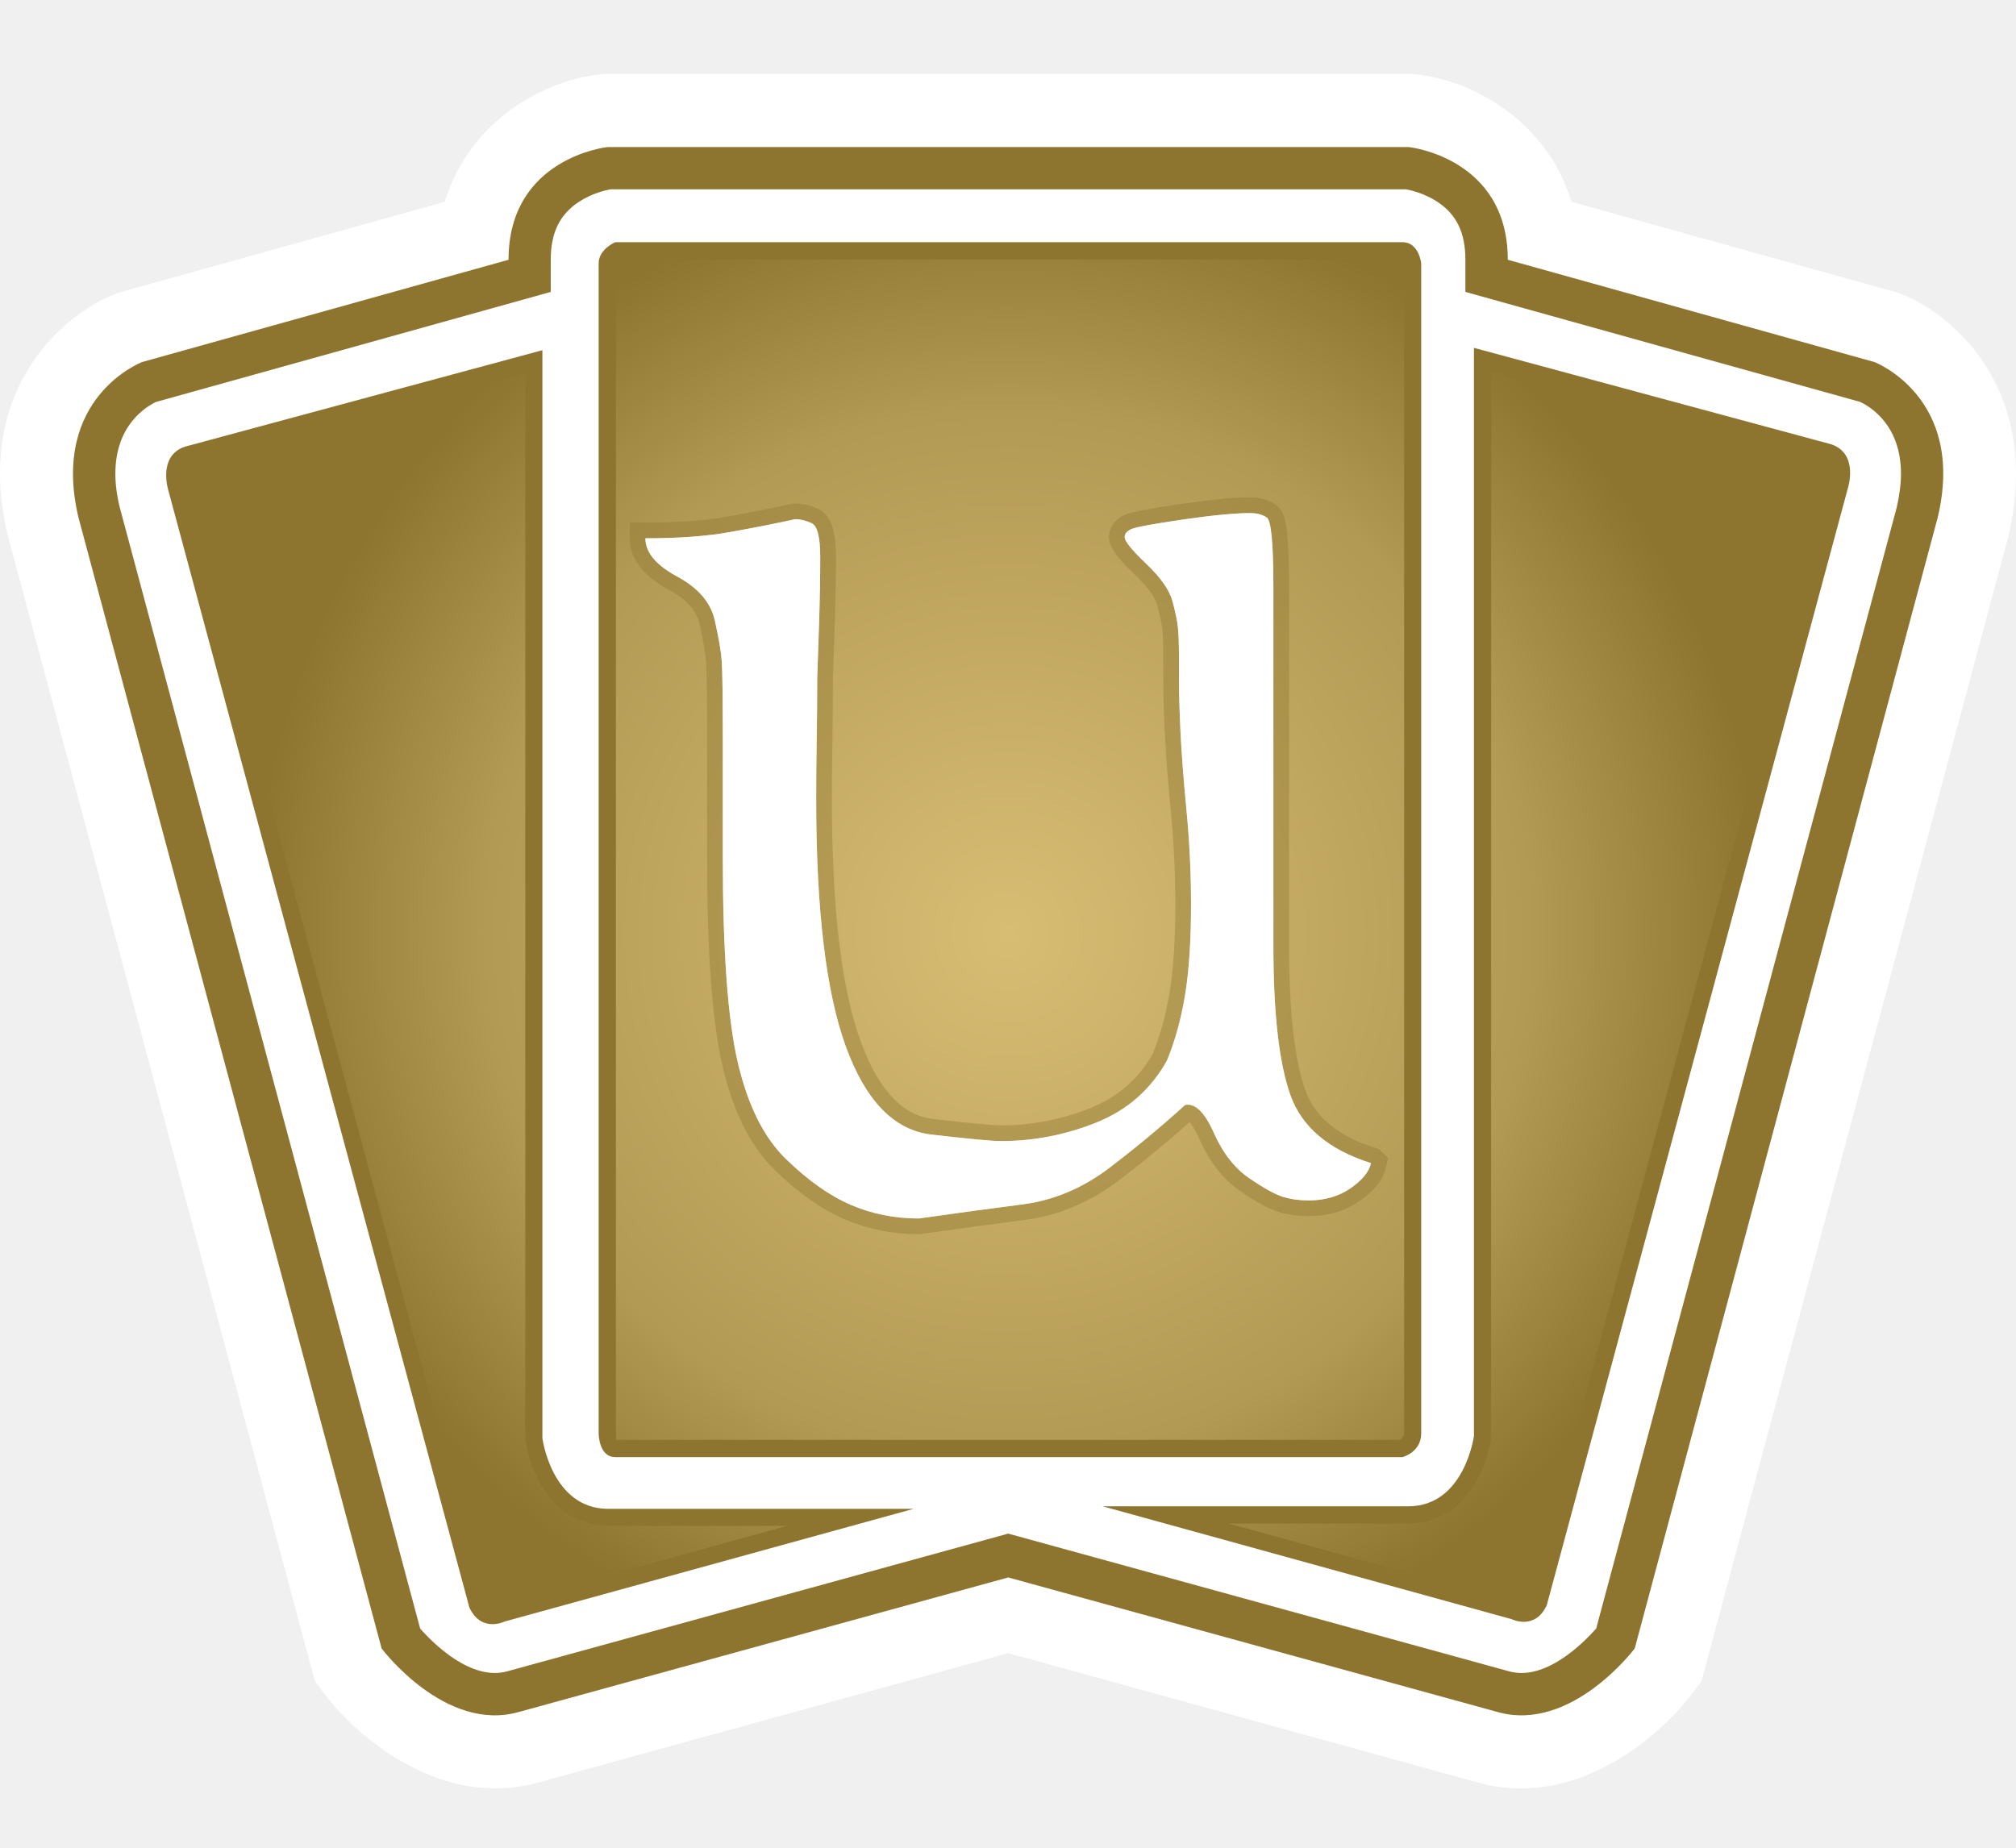
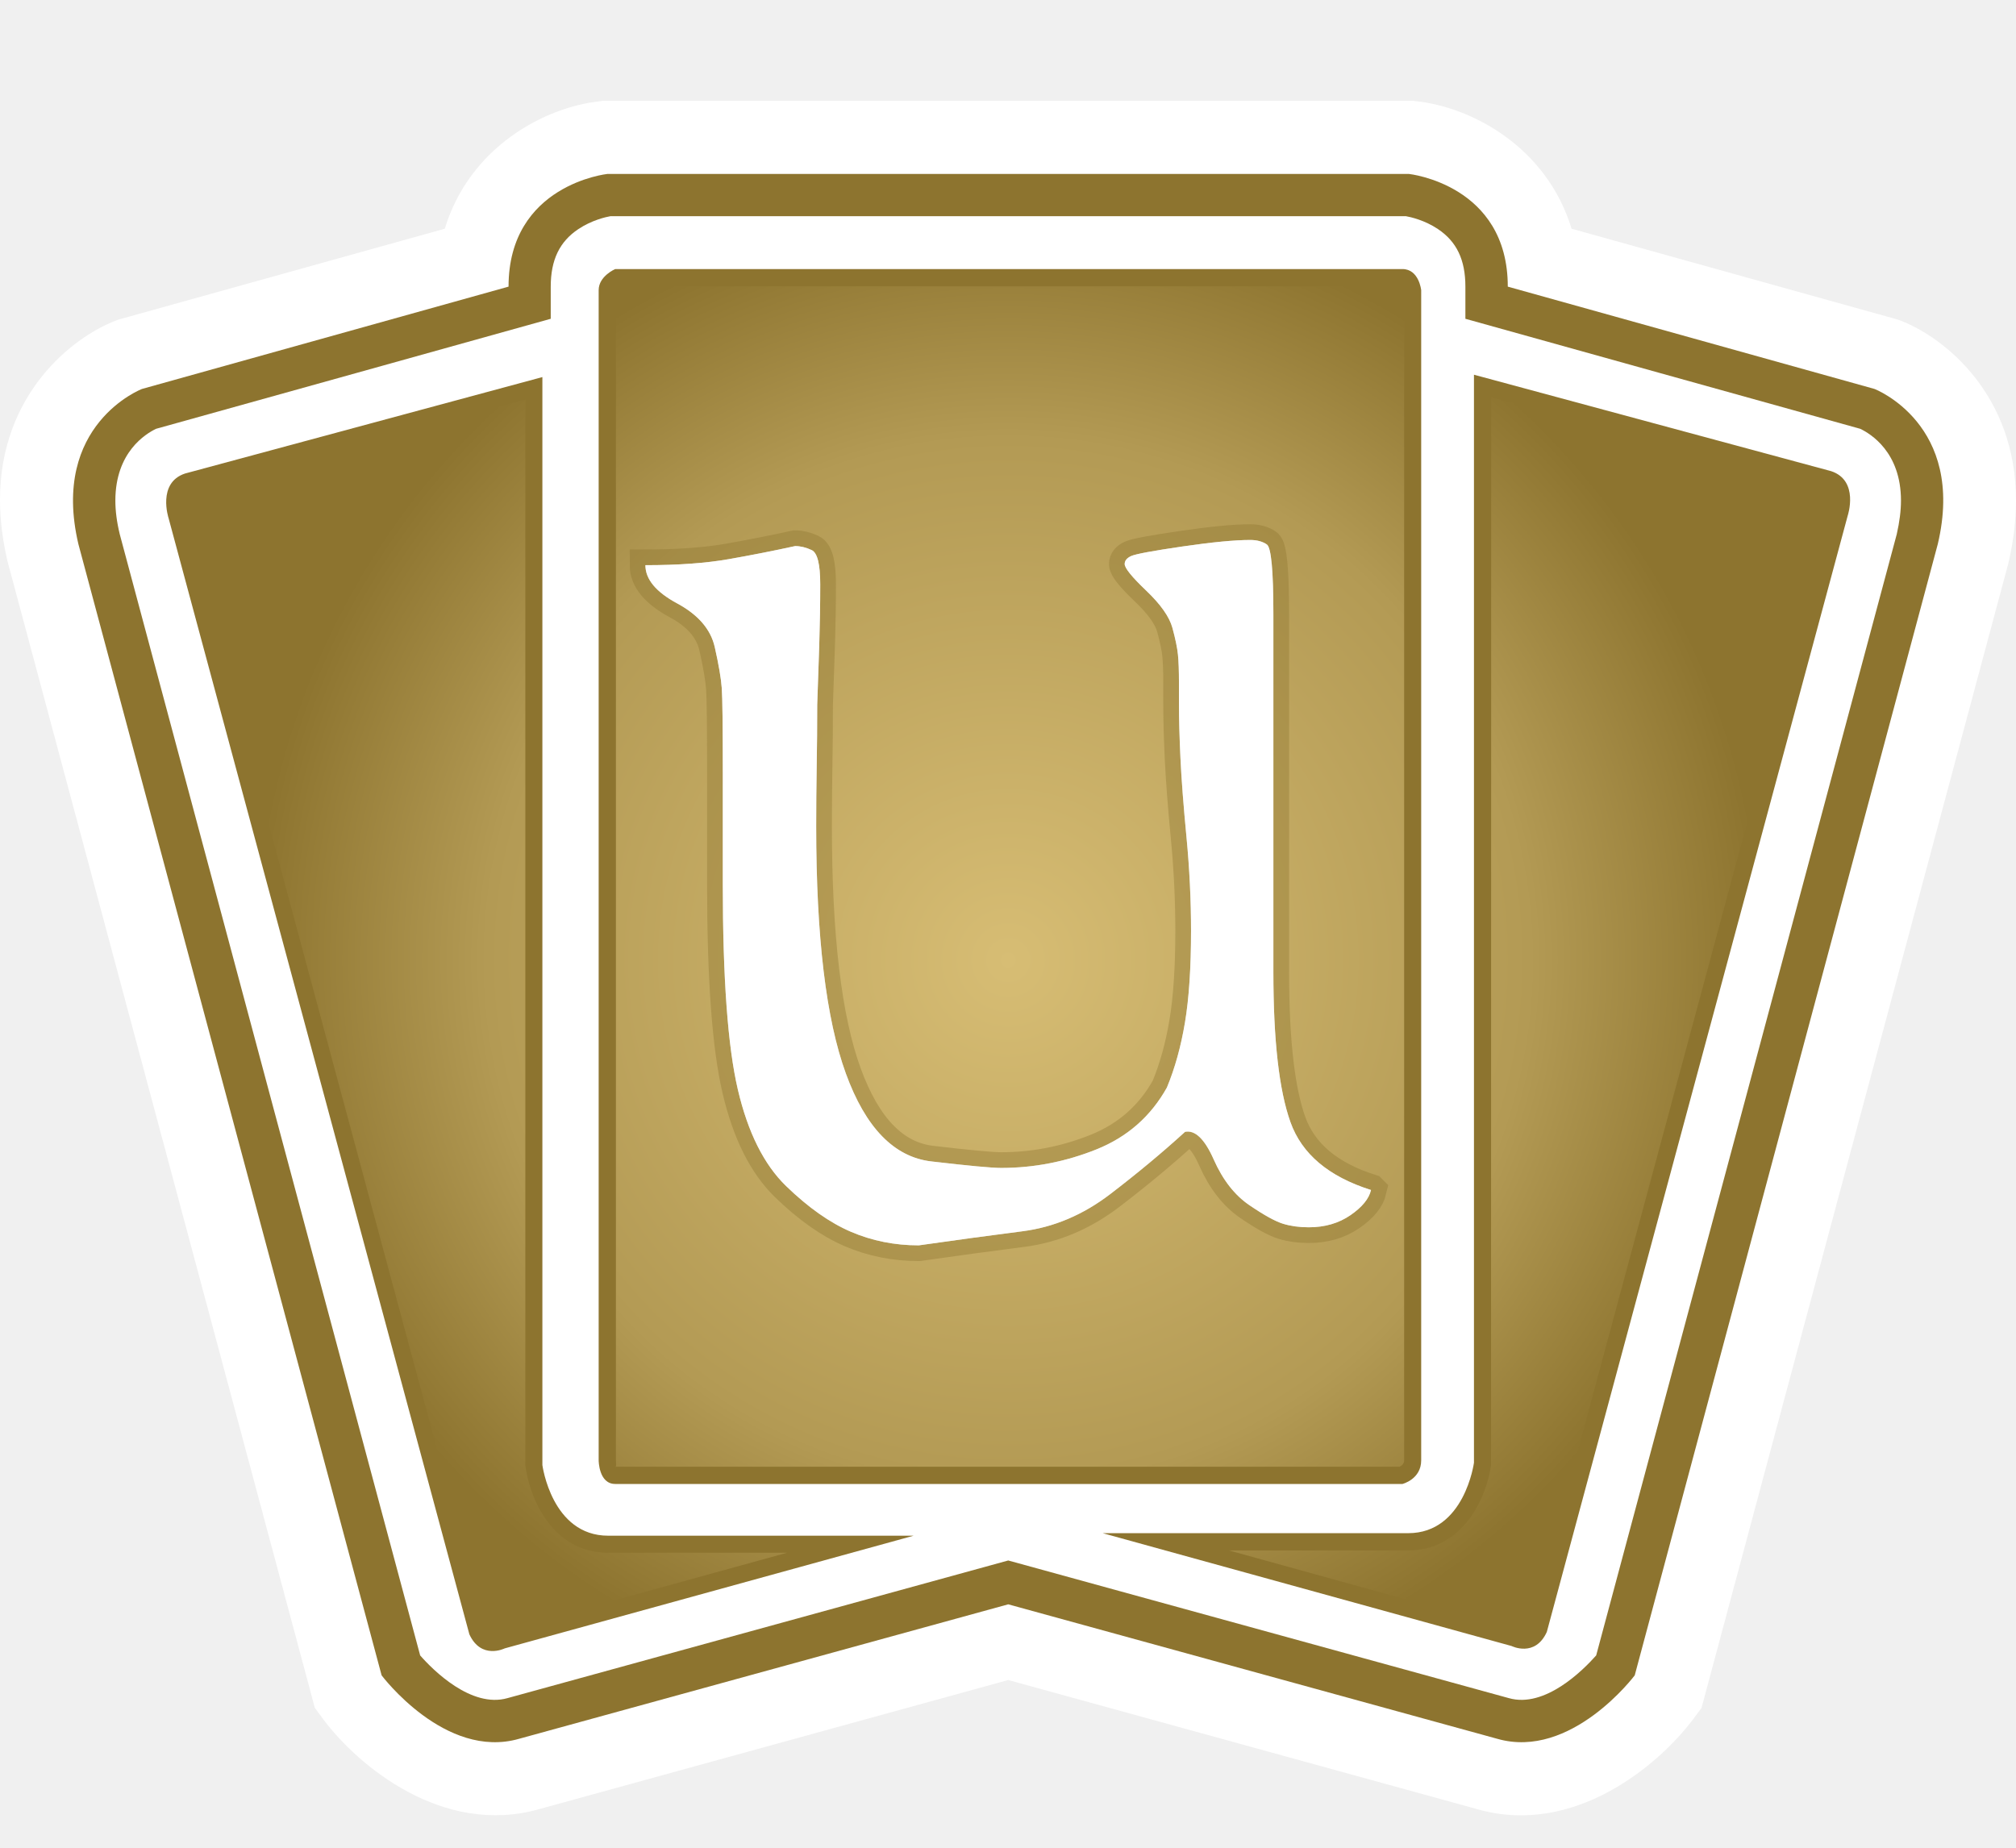
<svg xmlns="http://www.w3.org/2000/svg" xmlns:xlink="http://www.w3.org/1999/xlink" version="1.1" width="600" height="550" id="svg6077">
  <defs id="defs6079">
    <radialGradient cx="0" cy="0" r="1" fx="0" fy="0" id="radialGradient856" gradientUnits="userSpaceOnUse" gradientTransform="matrix(17.57127,0,0,-17.57127,747.3633,483.6758)" spreadMethod="pad">
      <stop id="stop858" style="stop-color:#d7bd74;stop-opacity:1" offset="0" />
      <stop id="stop860" style="stop-color:#b39a54;stop-opacity:1" offset="0.691" />
      <stop id="stop862" style="stop-color:#8d742f;stop-opacity:1" offset="1" />
    </radialGradient>
    <radialGradient cx="0" cy="0" r="1" fx="0" fy="0" id="radialGradient3009" xlink:href="#radialGradient856" gradientUnits="userSpaceOnUse" gradientTransform="matrix(17.57127,0,0,-17.57127,747.3633,483.6758)" spreadMethod="pad" />
  </defs>
-   <path d="M 419.389,22 H 179.565 l -1.148,0.153 c -16.152,1.748 -38.569,13.409 -46.046,37.931 L 35.38,87.095 34.436,87.439 C 21.23,92.529 0,109.575 0,140.77 c 0,5.576 0.689,11.61 2.194,18.143 l 91.505,341.446 2.488,3.381 c 10.309,13.805 35.533,34.933 64.291,26.768 0,0 128.926,-35.482 139.592,-38.429 10.615,2.947 139.745,38.48 139.745,38.48 28.567,8.114 53.727,-13.014 64.099,-26.819 l 2.488,-3.343 91.352,-340.834 C 599.298,152.877 600,146.651 600,140.974 600,109.524 578.821,92.529 565.667,87.439 l -0.956,-0.344 c 0,0 -76.59,-21.332 -96.978,-27.01 -7.477,-24.522 -29.906,-36.183 -46.046,-37.931 L 420.538,22 h -1.148 z" id="path846" style="fill:#ffffff;fill-opacity:1;fill-rule:nonzero;stroke:none" />
-   <path d="m 180.764,43.779 c 0,0 -29.409,3.139 -29.409,33.542 L 42.257,107.776 c 0,0 -27.303,10.462 -18.934,46.148 L 113.577,490.688 c 0,0 18.896,25.211 40.917,18.883 l 145.576,-40.024 145.538,40.024 c 22.021,6.328 40.917,-18.883 40.917,-18.883 l 90.204,-336.764 c 8.421,-35.686 -18.845,-46.148 -18.845,-46.148 L 448.746,77.321 c 0,-30.404 -29.409,-33.542 -29.409,-33.542 z" id="path848" style="fill:#8d742f;fill-opacity:1;fill-rule:nonzero;stroke:none" />
-   <path d="m 181.708,56.346 c -1.391,0.243 -5.588,1.187 -9.569,3.84 -5.588,3.726 -8.229,9.161 -8.229,17.135 v 9.569 c 0,0 -115.772,32.305 -117.469,32.751 -2.986,1.442 -12.108,6.877 -12.108,21.371 0,2.947 0.395,6.239 1.301,9.977 0.141,0.6 87.958,328.484 89.412,333.766 3.828,4.389 15.247,15.795 26.015,12.708 l 149.008,-40.968 148.97,40.968 c 10.768,3.088 22.123,-8.319 26.015,-12.708 1.442,-5.282 89.31,-333.166 89.463,-333.766 0.842,-3.738 1.25,-7.03 1.25,-9.977 0,-14.494 -9.122,-19.929 -12.121,-21.371 C 551.951,119.196 436.128,86.89 436.128,86.89 v -9.569 c 0,-7.974 -2.59,-13.409 -8.166,-17.135 -3.942,-2.654 -8.178,-3.598 -9.569,-3.84 z" id="path850" style="fill:#ffffff;fill-opacity:1;fill-rule:nonzero;stroke:none" />
-   <path d="m 438.68,103.54 v 323.852 c 0,0 -2.794,20.975 -19.546,20.975 h -90.956 l 121.705,33.593 c 0,0 6.979,3.496 10.475,-4.185 l 89.553,-332.273 c 0,0 3.496,-10.462 -4.925,-13.256 z M 55.066,132.949 c -8.37,2.781 -4.887,13.307 -4.887,13.307 l 89.515,332.222 c 3.534,7.668 10.513,4.185 10.513,4.185 l 121.705,-33.542 h -90.905 c -16.841,0 -19.584,-21.039 -19.584,-21.039 V 104.242 Z M 183.099,72.09 h 234.299 c 4.925,0 5.576,6.277 5.576,6.277 v 348.323 c 0,5.639 -5.576,7.03 -5.576,7.03 H 183.099 c -4.925,0 -4.925,-7.03 -4.925,-7.03 V 78.368 c 0,-4.185 4.925,-6.277 4.925,-6.277" id="path852" style="fill:#8d742f;fill-opacity:1;fill-rule:nonzero;stroke:none" />
-   <g transform="matrix(12.75863,0,0,-12.75863,-9235.256,6448.814)" id="g854">
+   <path d="M 419.389,30 H 179.565 l -1.148,0.153 c -16.152,1.748 -38.569,13.409 -46.046,37.931 L 35.38,95.095 34.436,95.439 C 21.23,100.529 0,117.575 0,148.77 c 0,5.576 0.689,11.61 2.194,18.143 l 91.505,341.446 2.488,3.381 c 10.309,13.805 35.533,34.933 64.291,26.768 0,0 128.926,-35.482 139.592,-38.429 10.615,2.947 139.745,38.48 139.745,38.48 28.567,8.114 53.727,-13.014 64.099,-26.819 l 2.488,-3.343 91.352,-340.834 C 599.298,160.877 600,154.651 600,148.974 600,117.524 578.821,100.529 565.667,95.439 l -0.956,-0.344 c 0,0 -76.59,-21.332 -96.978,-27.01 -7.477,-24.522 -29.906,-36.183 -46.046,-37.931 L 420.538,30 h -1.148 z" id="path846" style="fill:#ffffff;fill-opacity:1;fill-rule:nonzero;stroke:none" />
+   <path d="m 180.764,51.779 c 0,0 -29.409,3.139 -29.409,33.542 L 42.257,115.776 c 0,0 -27.303,10.462 -18.934,46.148 L 113.577,498.688 c 0,0 18.896,25.211 40.917,18.883 l 145.576,-40.024 145.538,40.024 c 22.021,6.328 40.917,-18.883 40.917,-18.883 l 90.204,-336.764 c 8.421,-35.686 -18.845,-46.148 -18.845,-46.148 L 448.746,85.321 c 0,-30.404 -29.409,-33.542 -29.409,-33.542 z" id="path848" style="fill:#8d742f;fill-opacity:1;fill-rule:nonzero;stroke:none" />
+   <path d="m 181.708,64.346 c -1.391,0.243 -5.588,1.187 -9.569,3.84 -5.588,3.726 -8.229,9.161 -8.229,17.135 v 9.569 c 0,0 -115.772,32.305 -117.469,32.751 -2.986,1.442 -12.108,6.877 -12.108,21.371 0,2.947 0.395,6.239 1.301,9.977 0.141,0.6 87.958,328.484 89.412,333.766 3.828,4.389 15.247,15.795 26.015,12.708 l 149.008,-40.968 148.97,40.968 c 10.768,3.088 22.123,-8.319 26.015,-12.708 1.442,-5.282 89.31,-333.166 89.463,-333.766 0.842,-3.738 1.25,-7.03 1.25,-9.977 0,-14.494 -9.122,-19.929 -12.121,-21.371 C 551.951,127.196 436.128,94.89 436.128,94.89 v -9.569 c 0,-7.974 -2.59,-13.409 -8.166,-17.135 -3.942,-2.654 -8.178,-3.598 -9.569,-3.84 z" id="path850" style="fill:#ffffff;fill-opacity:1;fill-rule:nonzero;stroke:none" />
+   <path d="m 438.68,111.54 v 323.852 c 0,0 -2.794,20.975 -19.546,20.975 h -90.956 l 121.705,33.593 c 0,0 6.979,3.496 10.475,-4.185 l 89.553,-332.273 c 0,0 3.496,-10.462 -4.925,-13.256 z M 55.066,140.949 c -8.37,2.781 -4.887,13.307 -4.887,13.307 l 89.515,332.222 c 3.534,7.668 10.513,4.185 10.513,4.185 l 121.705,-33.542 h -90.905 c -16.841,0 -19.584,-21.039 -19.584,-21.039 V 112.242 Z M 183.099,80.09 h 234.299 c 4.925,0 5.576,6.277 5.576,6.277 v 348.323 c 0,5.639 -5.576,7.03 -5.576,7.03 H 183.099 c -4.925,0 -4.925,-7.03 -4.925,-7.03 V 86.368 c 0,-4.185 4.925,-6.277 4.925,-6.277" id="path852" style="fill:#8d742f;fill-opacity:1;fill-rule:nonzero;stroke:none" />
+   <g transform="matrix(12.75863,0,0,-12.75863,-9235.256,6456.814)" id="g854">
    <path d="m 738.297,499.395 c -0.051,-0.032 -0.086,-0.071 -0.086,-0.09 v 0 -27.297 c 0,-0.063 0.019,-0.153 -0.016,-0.153 v 0 h 18.297 c 0.047,0.024 0.106,0.067 0.106,0.149 v 0 27.254 c -0.008,0.054 -0.036,0.129 -0.039,0.137 v 0 z m 20.328,-27.5 c -0.09,-0.688 -0.613,-1.993 -1.934,-1.993 v 0 h -4.179 l 6.761,-1.871 c 0.016,-0.004 0.067,-0.023 0.114,-0.023 v 0 c 0.039,0 0.105,0 0.152,0.097 v 0 l 7.023,26.063 c 0.028,0.074 0.129,0.449 -0.105,0.527 v 0 l -7.828,2.114 z m -30.34,22.753 c -0.262,-0.089 -0.144,-0.492 -0.121,-0.558 v 0 l 6.992,-25.981 c 0.074,-0.152 0.141,-0.152 0.176,-0.152 v 0 c 0.051,0 0.098,0.016 0.18,0.047 v 0 l 6.691,1.844 h -4.172 c -1.32,0 -1.84,1.3 -1.933,2.043 v 0 24.863 z" id="path864" style="fill:url(#radialGradient3009);fill-opacity:1;fill-rule:nonzero;stroke:none" />
  </g>
-   <g transform="matrix(10.2069,0,0,10.2069,0.6731658,22)" id="text5897" style="font-style:normal;font-variant:normal;font-weight:100;font-stretch:normal;font-size:29.301px;line-height:125%;font-family:GoudyMedieval;-inkscape-font-specification:'GoudyMedieval Thin';text-align:start;letter-spacing:0px;word-spacing:0px;writing-mode:lr-tb;text-anchor:start;fill:#ffffff;fill-opacity:1;stroke:#8d742f;stroke-width:0.916;stroke-opacity:0.374">
+   <g transform="matrix(10.2069,0,0,10.2069,0.6731658,30)" id="text5897" style="font-style:normal;font-variant:normal;font-weight:100;font-stretch:normal;font-size:29.301px;line-height:125%;font-family:GoudyMedieval;-inkscape-font-specification:'GoudyMedieval Thin';text-align:start;letter-spacing:0px;word-spacing:0px;writing-mode:lr-tb;text-anchor:start;fill:#ffffff;fill-opacity:1;stroke:#8d742f;stroke-width:0.916;stroke-opacity:0.374">
    <path d="m 39.91,31.767 c -0.058,0.254 -0.259,0.498 -0.6,0.733 -0.342,0.235 -0.747,0.352 -1.216,0.352 -0.274,0 -0.523,-0.034 -0.748,-0.103 -0.225,-0.069 -0.552,-0.249 -0.982,-0.542 -0.43,-0.293 -0.776,-0.737 -1.04,-1.333 -0.264,-0.596 -0.542,-0.864 -0.835,-0.806 -0.664,0.606 -1.392,1.211 -2.183,1.817 -0.791,0.605 -1.646,0.967 -2.564,1.084 -0.918,0.117 -1.924,0.254 -3.018,0.41 -0.703,0 -1.363,-0.132 -1.978,-0.396 -0.615,-0.264 -1.245,-0.708 -1.89,-1.333 -0.645,-0.625 -1.114,-1.563 -1.407,-2.813 -0.293,-1.25 -0.439,-3.243 -0.439,-5.977 v -1.934 -1.318 c 0,-1.367 -0.01,-2.193 -0.03,-2.476 -0.02,-0.283 -0.088,-0.684 -0.205,-1.201 -0.117,-0.518 -0.483,-0.943 -1.099,-1.275 -0.615,-0.332 -0.923,-0.703 -0.923,-1.113 0.957,1.9e-5 1.767,-0.059 2.432,-0.176 0.664,-0.117 1.309,-0.244 1.934,-0.381 0.156,2e-5 0.317,0.039 0.483,0.117 0.166,0.078 0.249,0.41 0.249,0.996 -3e-6,0.586 -0.01,1.182 -0.029,1.787 -0.019,0.606 -0.039,1.182 -0.059,1.728 -3e-6,0.606 -0.005,1.201 -0.015,1.787 -0.01,0.586 -0.015,1.172 -0.015,1.758 -3e-6,3.223 0.288,5.626 0.865,7.208 0.576,1.582 1.407,2.437 2.491,2.564 1.084,0.127 1.763,0.19 2.036,0.19 0.957,2e-6 1.884,-0.181 2.783,-0.542 0.899,-0.362 1.582,-0.962 2.051,-1.802 0.235,-0.566 0.411,-1.201 0.528,-1.904 0.117,-0.703 0.176,-1.592 0.176,-2.667 -1.4e-5,-0.898 -0.044,-1.807 -0.132,-2.725 -0.088,-0.918 -0.147,-1.685 -0.176,-2.3 -0.029,-0.615 -0.044,-1.148 -0.044,-1.597 v -0.615 c -1.4e-5,-0.352 -0.01,-0.625 -0.03,-0.821 -0.02,-0.196 -0.073,-0.454 -0.161,-0.777 -0.088,-0.322 -0.342,-0.683 -0.762,-1.084 -0.42,-0.4 -0.63,-0.659 -0.63,-0.777 -1.1e-5,-0.098 0.063,-0.176 0.19,-0.234 0.127,-0.058 0.625,-0.151 1.494,-0.278 0.869,-0.127 1.528,-0.19 1.978,-0.19 0.196,2.1e-5 0.357,0.044 0.484,0.131 0.127,0.088 0.19,0.766 0.19,2.036 v 1.553 8.878 c -1.7e-5,1.992 0.166,3.452 0.498,4.38 0.332,0.928 1.113,1.587 2.344,1.977 z" id="path2998" style="stroke:#8d742f" />
  </g>
-   <g transform="matrix(10.2069,0,0,10.2069,0.6731658,22)" id="text5905" style="font-style:normal;font-variant:normal;font-weight:100;font-stretch:normal;font-size:29.301px;line-height:125%;font-family:GoudyMedieval;-inkscape-font-specification:'GoudyMedieval Thin';text-align:start;letter-spacing:0px;word-spacing:0px;writing-mode:lr-tb;text-anchor:start;fill:#ffffff;fill-opacity:1;stroke:#8d742f;stroke-width:0.916;stroke-opacity:0">
+   <g transform="matrix(10.2069,0,0,10.2069,0.6731658,30)" id="text5905" style="font-style:normal;font-variant:normal;font-weight:100;font-stretch:normal;font-size:29.301px;line-height:125%;font-family:GoudyMedieval;-inkscape-font-specification:'GoudyMedieval Thin';text-align:start;letter-spacing:0px;word-spacing:0px;writing-mode:lr-tb;text-anchor:start;fill:#ffffff;fill-opacity:1;stroke:#8d742f;stroke-width:0.916;stroke-opacity:0">
    <path d="m 39.91,31.767 c -0.058,0.254 -0.259,0.498 -0.6,0.733 -0.342,0.235 -0.747,0.352 -1.216,0.352 -0.274,0 -0.523,-0.034 -0.748,-0.103 -0.225,-0.069 -0.552,-0.249 -0.982,-0.542 -0.43,-0.293 -0.776,-0.737 -1.04,-1.333 -0.264,-0.596 -0.542,-0.864 -0.835,-0.806 -0.664,0.606 -1.392,1.211 -2.183,1.817 -0.791,0.605 -1.646,0.967 -2.564,1.084 -0.918,0.117 -1.924,0.254 -3.018,0.41 -0.703,0 -1.363,-0.132 -1.978,-0.396 -0.615,-0.264 -1.245,-0.708 -1.89,-1.333 -0.645,-0.625 -1.114,-1.563 -1.407,-2.813 -0.293,-1.25 -0.439,-3.243 -0.439,-5.977 v -1.934 -1.318 c 0,-1.367 -0.01,-2.193 -0.03,-2.476 -0.02,-0.283 -0.088,-0.684 -0.205,-1.201 -0.117,-0.518 -0.483,-0.943 -1.099,-1.275 -0.615,-0.332 -0.923,-0.703 -0.923,-1.113 0.957,1.9e-5 1.767,-0.059 2.432,-0.176 0.664,-0.117 1.309,-0.244 1.934,-0.381 0.156,2e-5 0.317,0.039 0.483,0.117 0.166,0.078 0.249,0.41 0.249,0.996 -3e-6,0.586 -0.01,1.182 -0.029,1.787 -0.019,0.606 -0.039,1.182 -0.059,1.728 -3e-6,0.606 -0.005,1.201 -0.015,1.787 -0.01,0.586 -0.015,1.172 -0.015,1.758 -3e-6,3.223 0.288,5.626 0.865,7.208 0.576,1.582 1.407,2.437 2.491,2.564 1.084,0.127 1.763,0.19 2.036,0.19 0.957,2e-6 1.884,-0.181 2.783,-0.542 0.899,-0.362 1.582,-0.962 2.051,-1.802 0.235,-0.566 0.411,-1.201 0.528,-1.904 0.117,-0.703 0.176,-1.592 0.176,-2.667 -1.4e-5,-0.898 -0.044,-1.807 -0.132,-2.725 -0.088,-0.918 -0.147,-1.685 -0.176,-2.3 -0.029,-0.615 -0.044,-1.148 -0.044,-1.597 v -0.615 c -1.4e-5,-0.352 -0.01,-0.625 -0.03,-0.821 -0.02,-0.196 -0.073,-0.454 -0.161,-0.777 -0.088,-0.322 -0.342,-0.683 -0.762,-1.084 -0.42,-0.4 -0.63,-0.659 -0.63,-0.777 -1.1e-5,-0.098 0.063,-0.176 0.19,-0.234 0.127,-0.058 0.625,-0.151 1.494,-0.278 0.869,-0.127 1.528,-0.19 1.978,-0.19 0.196,2.1e-5 0.357,0.044 0.484,0.131 0.127,0.088 0.19,0.766 0.19,2.036 v 1.553 8.878 c -1.7e-5,1.992 0.166,3.452 0.498,4.38 0.332,0.928 1.113,1.587 2.344,1.977 z" id="path3001" style="stroke:#8d742f" />
  </g>
</svg>
